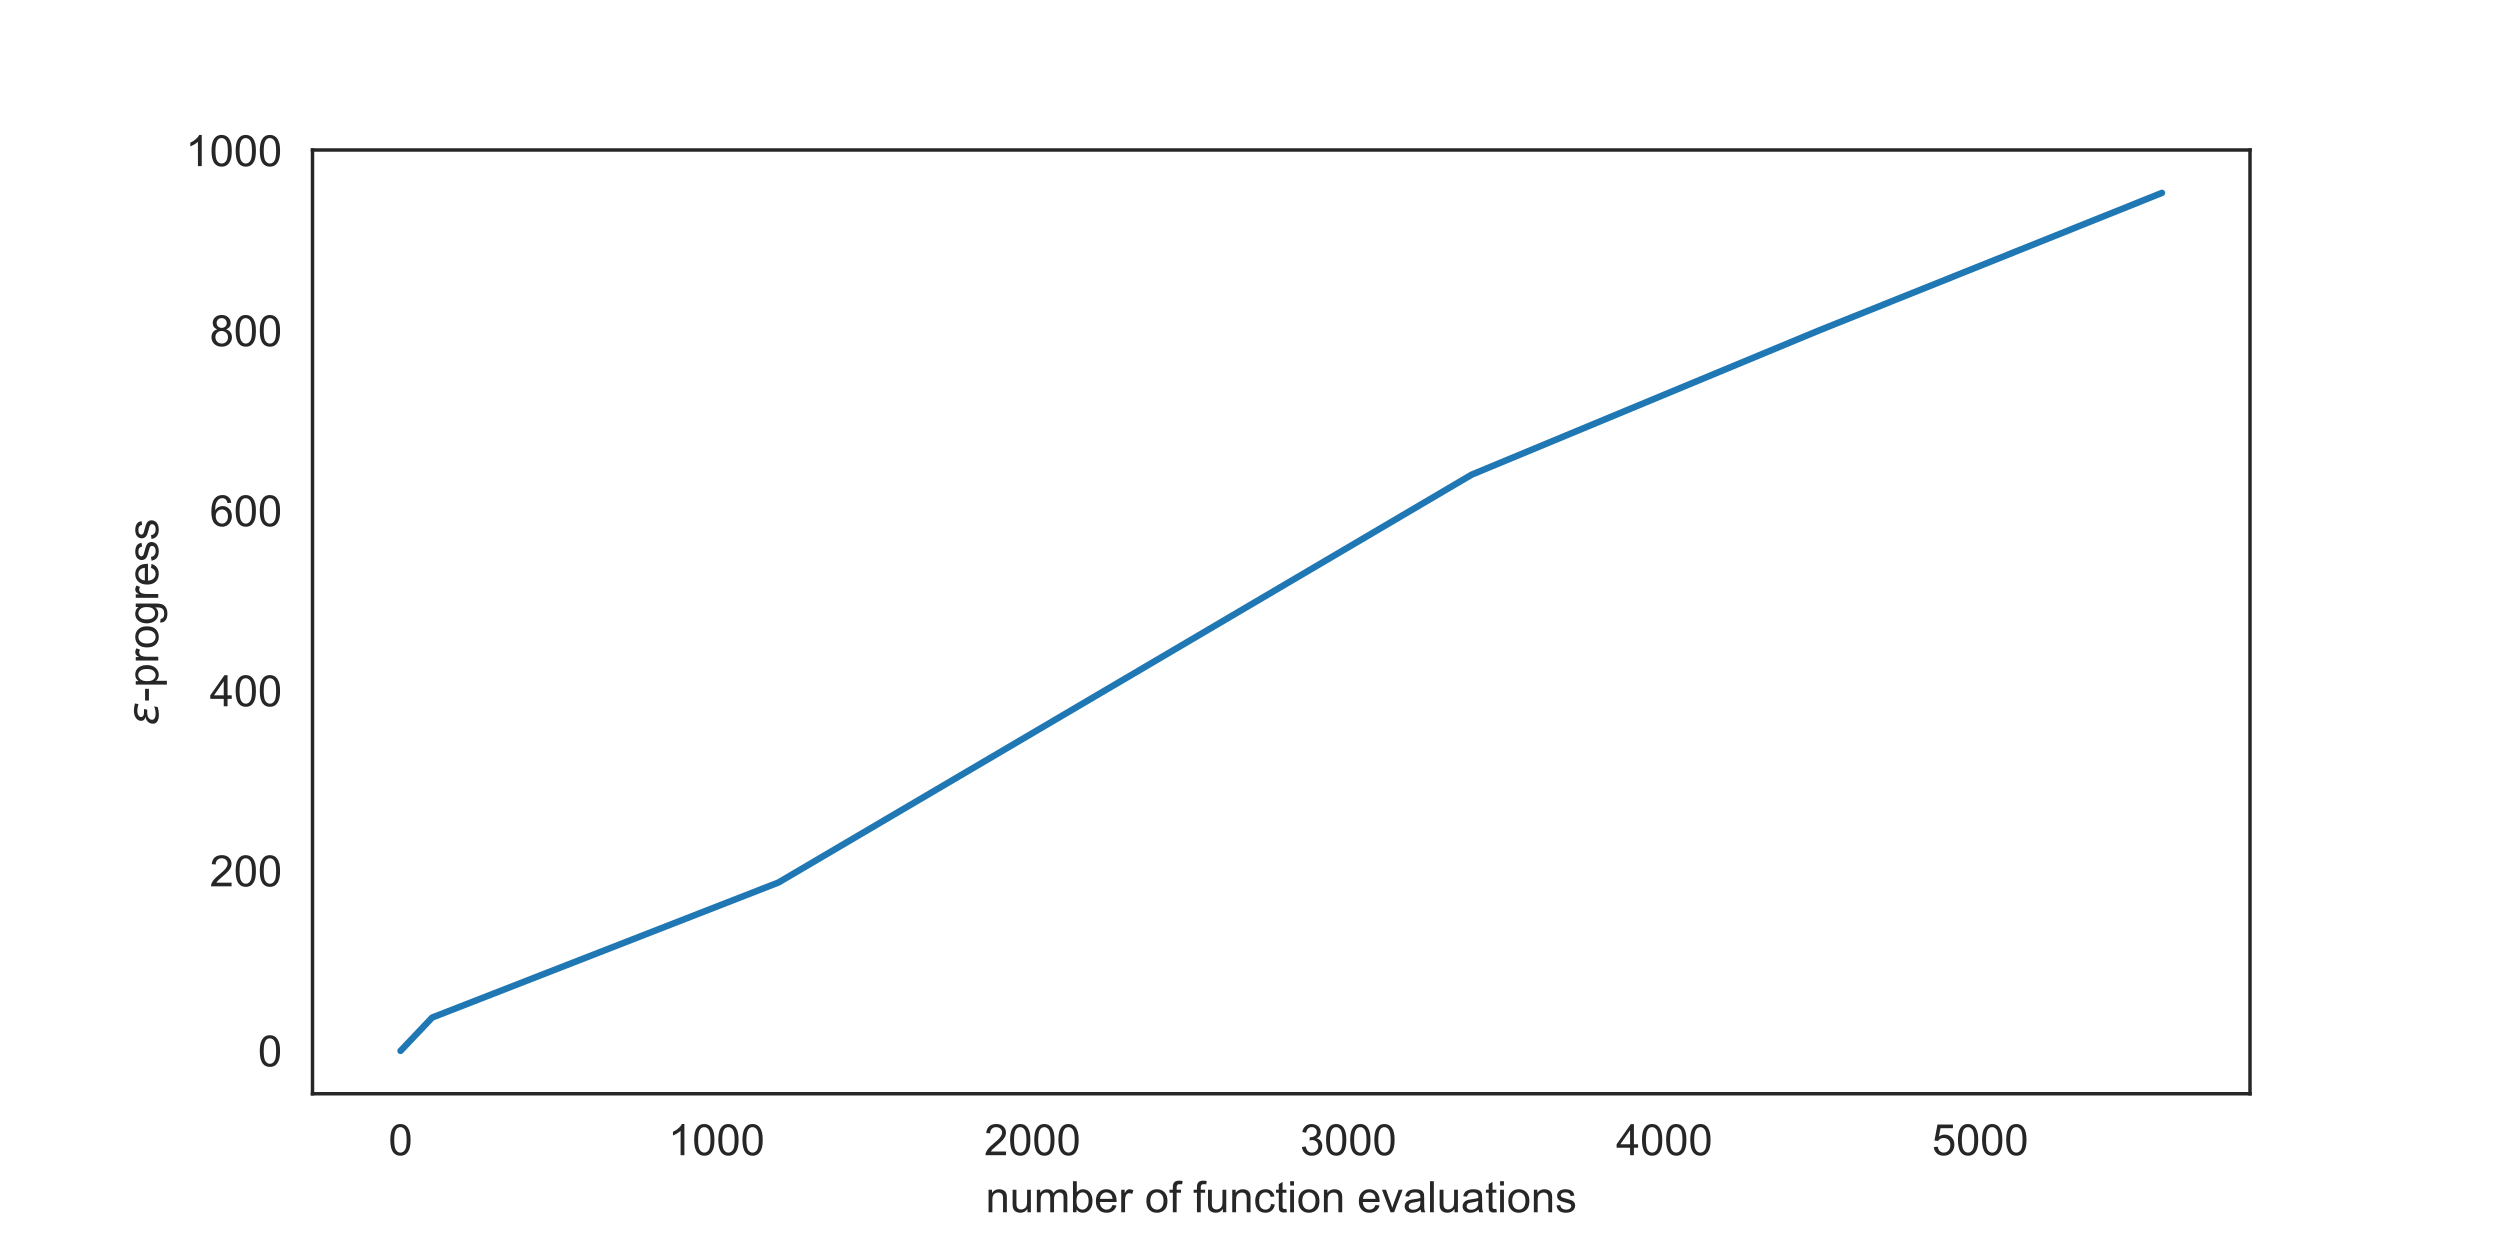
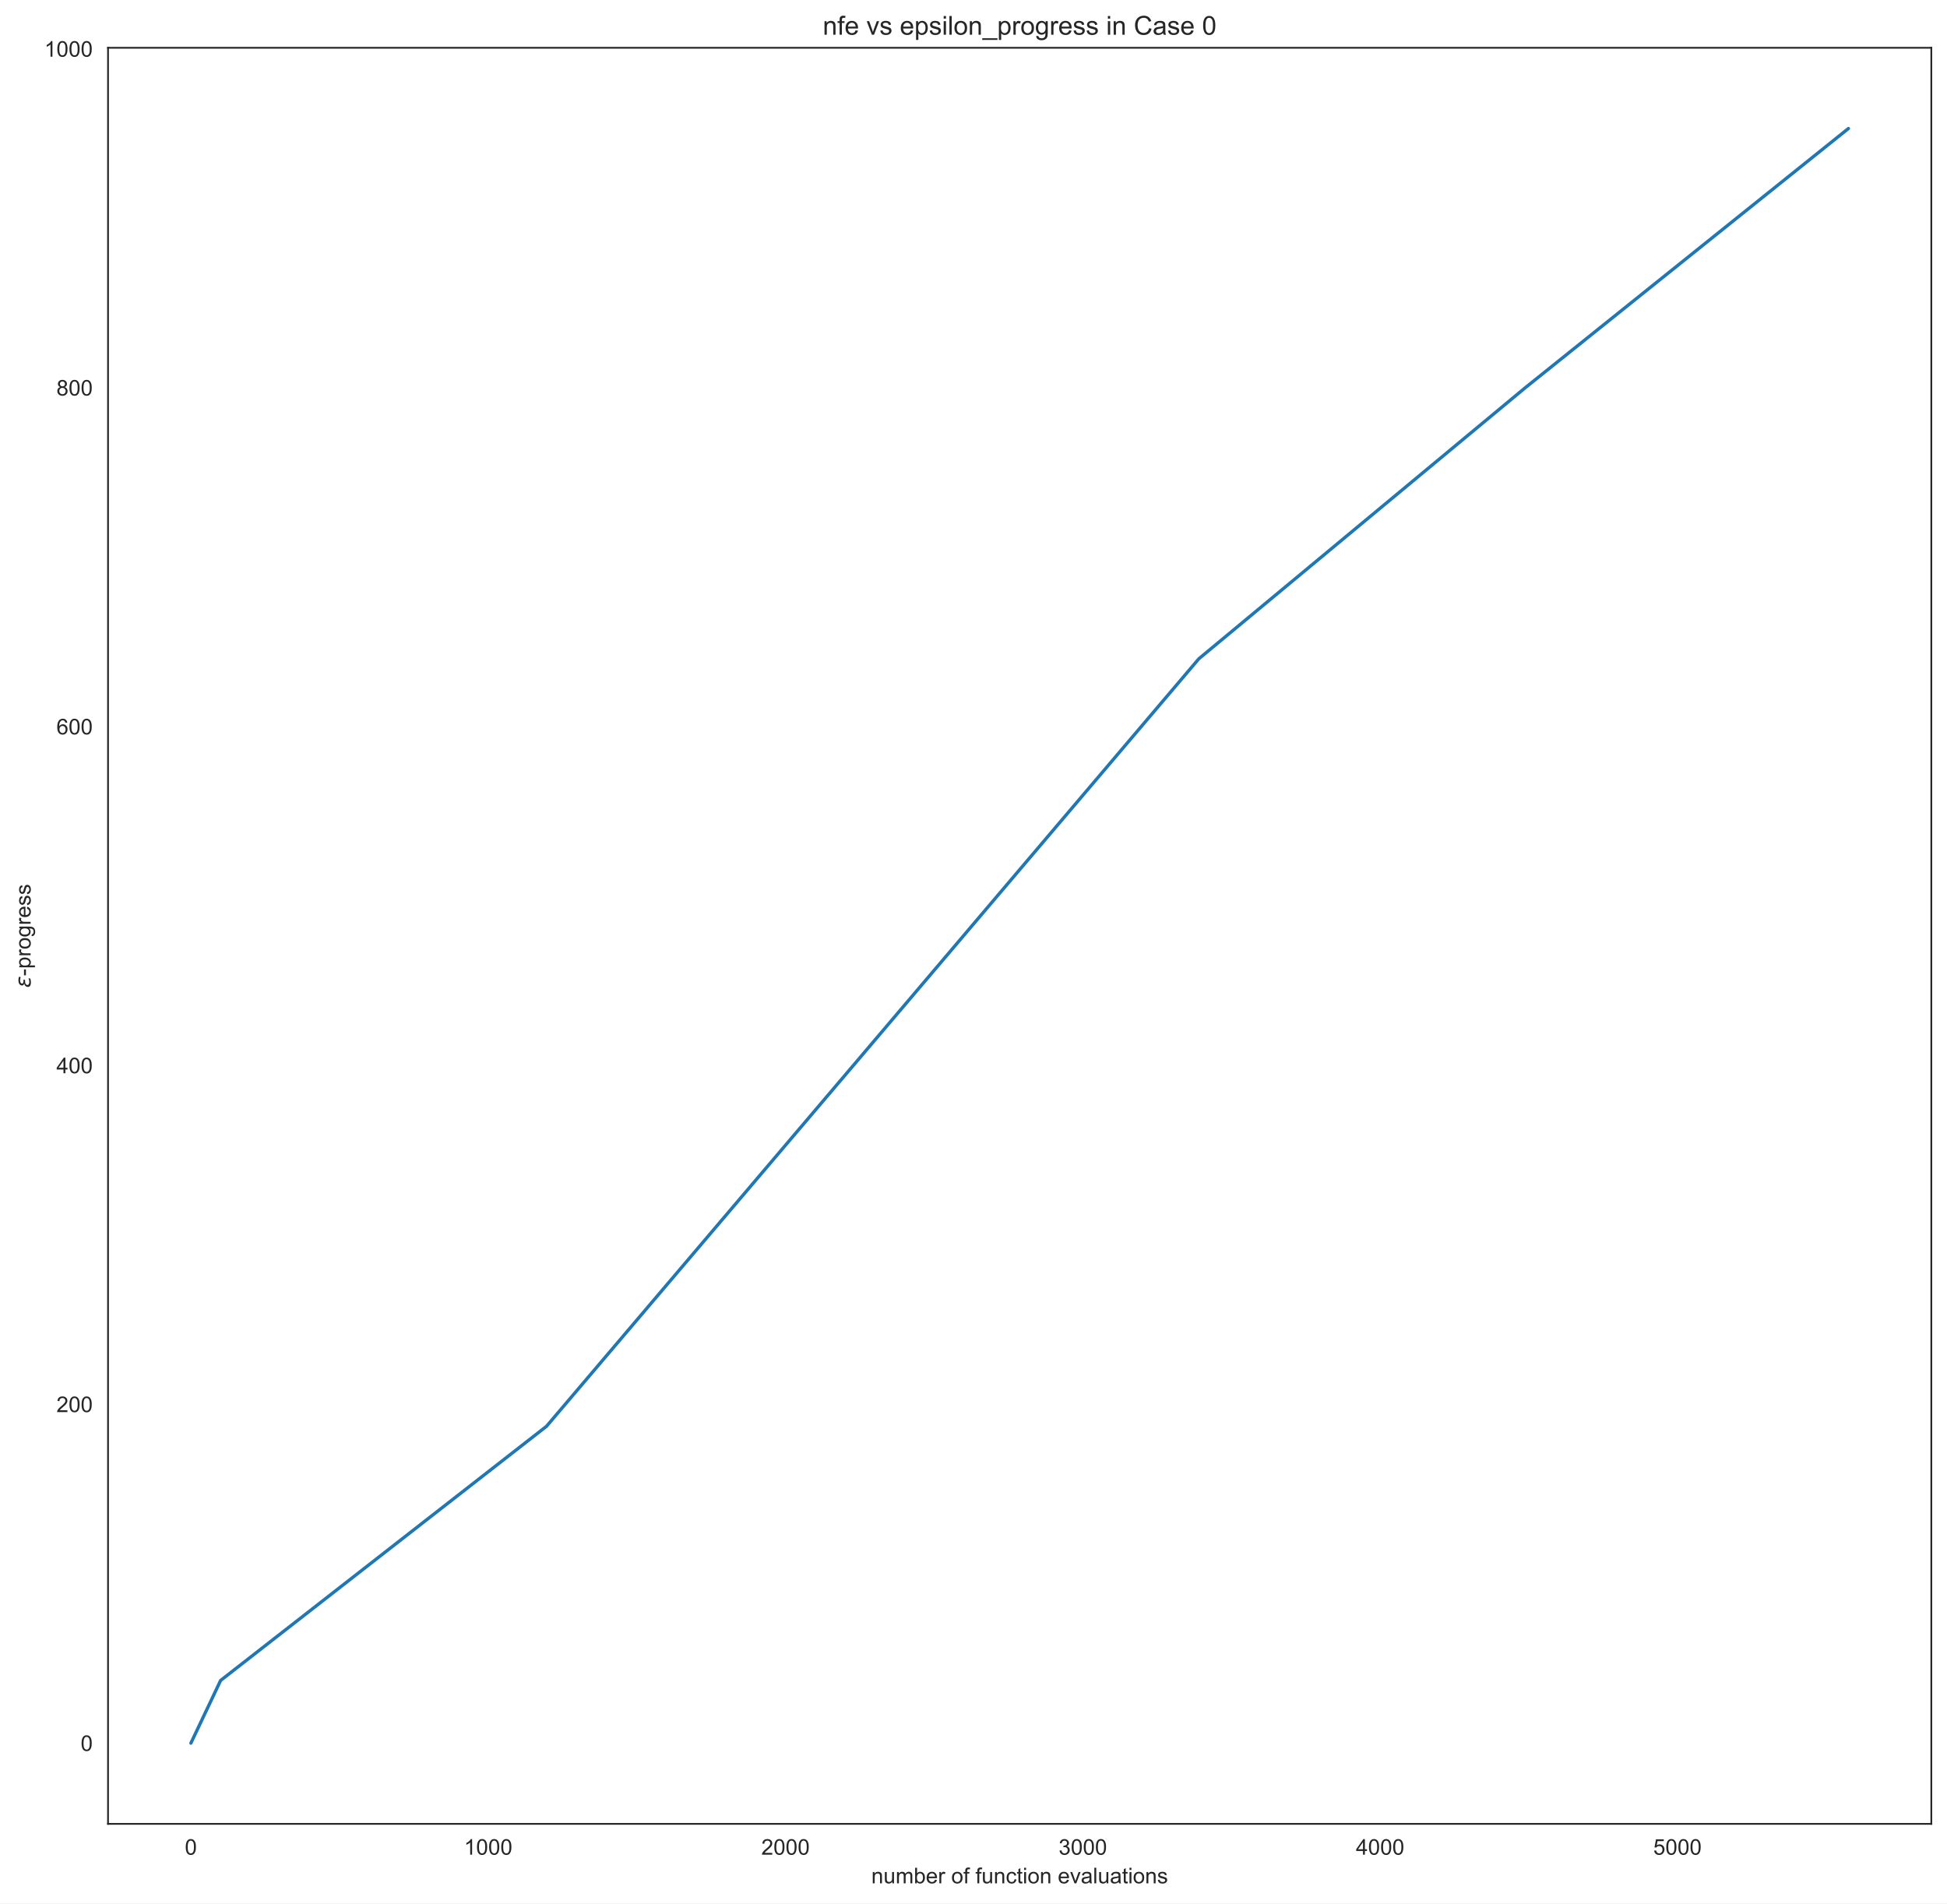
- <svg xmlns="http://www.w3.org/2000/svg" xmlns:xlink="http://www.w3.org/1999/xlink" width="576pt" height="288pt" viewBox="0 0 576 288" version="1.1">
+ <svg xmlns="http://www.w3.org/2000/svg" xmlns:xlink="http://www.w3.org/1999/xlink" width="893.789pt" height="873.826pt" viewBox="0 0 893.789 873.826" version="1.1">
  <defs>
    <style type="text/css">*{stroke-linejoin: round; stroke-linecap: butt}</style>
  </defs>
  <g id="figure_1">
    <g id="patch_1">
-       <path d="M 0 288  L 576 288  L 576 0  L 0 0  z " style="fill: #ffffff" />
+       <path d="M 0 873.826  L 893.789 873.826  L 893.789 0  L 0 0  z " style="fill: #ffffff" />
    </g>
    <g id="axes_1">
      <g id="patch_2">
-         <path d="M 72 252  L 518.4 252  L 518.4 34.56  L 72 34.56  z " style="fill: #ffffff" />
+         <path d="M 49.589 837.336  L 886.589 837.336  L 886.589 21.936  L 49.589 21.936  z " style="fill: #ffffff" />
      </g>
      <g id="matplotlib.axis_1">
        <g id="xtick_1">
          <g id="text_1">
-             <g style="fill: #262626" transform="translate(89.51044 266.1578)scale(0.1 -0.1)">
+             <g style="fill: #262626" transform="translate(84.85405 851.4934)scale(0.1 -0.1)">
              <defs>
                <path id="ArialMT-30" d="M 266 2259  Q 266 3072 433 3567  Q 600 4063 929 4331  Q 1259 4600 1759 4600  Q 2128 4600 2406 4451  Q 2684 4303 2865 4023  Q 3047 3744 3150 3342  Q 3253 2941 3253 2259  Q 3253 1453 3087 958  Q 2922 463 2592 192  Q 2263 -78 1759 -78  Q 1097 -78 719 397  Q 266 969 266 2259  z M 844 2259  Q 844 1131 1108 757  Q 1372 384 1759 384  Q 2147 384 2411 759  Q 2675 1134 2675 2259  Q 2675 3391 2411 3762  Q 2147 4134 1753 4134  Q 1366 4134 1134 3806  Q 844 3388 844 2259  z " transform="scale(0.015625)" />
              </defs>
              <use xlink:href="#ArialMT-30" />
            </g>
          </g>
        </g>
        <g id="xtick_2">
          <g id="text_2">
-             <g style="fill: #262626" transform="translate(153.9615 266.1578)scale(0.1 -0.1)">
+             <g style="fill: #262626" transform="translate(212.9986 851.4934)scale(0.1 -0.1)">
              <defs>
                <path id="ArialMT-31" d="M 2384 0  L 1822 0  L 1822 3584  Q 1619 3391 1289 3197  Q 959 3003 697 2906  L 697 3450  Q 1169 3672 1522 3987  Q 1875 4303 2022 4600  L 2384 4600  L 2384 0  z " transform="scale(0.015625)" />
              </defs>
              <use xlink:href="#ArialMT-31" />
              <use xlink:href="#ArialMT-30" x="55.615" />
              <use xlink:href="#ArialMT-30" x="111.23" />
              <use xlink:href="#ArialMT-30" x="166.846" />
            </g>
          </g>
        </g>
        <g id="xtick_3">
          <g id="text_3">
-             <g style="fill: #262626" transform="translate(226.754 266.1578)scale(0.1 -0.1)">
+             <g style="fill: #262626" transform="translate(349.4845 851.4934)scale(0.1 -0.1)">
              <defs>
                <path id="ArialMT-32" d="M 3222 541  L 3222 0  L 194 0  Q 188 203 259 391  Q 375 700 629 1000  Q 884 1300 1366 1694  Q 2113 2306 2375 2664  Q 2638 3022 2638 3341  Q 2638 3675 2398 3904  Q 2159 4134 1775 4134  Q 1369 4134 1125 3890  Q 881 3647 878 3216  L 300 3275  Q 359 3922 746 4261  Q 1134 4600 1788 4600  Q 2447 4600 2831 4234  Q 3216 3869 3216 3328  Q 3216 3053 3103 2787  Q 2991 2522 2730 2228  Q 2469 1934 1863 1422  Q 1356 997 1212 845  Q 1069 694 975 541  L 3222 541  z " transform="scale(0.015625)" />
              </defs>
              <use xlink:href="#ArialMT-32" />
              <use xlink:href="#ArialMT-30" x="55.615" />
              <use xlink:href="#ArialMT-30" x="111.23" />
              <use xlink:href="#ArialMT-30" x="166.846" />
            </g>
          </g>
        </g>
        <g id="xtick_4">
          <g id="text_4">
-             <g style="fill: #262626" transform="translate(299.5465 266.1578)scale(0.1 -0.1)">
+             <g style="fill: #262626" transform="translate(485.9704 851.4934)scale(0.1 -0.1)">
              <defs>
                <path id="ArialMT-33" d="M 269 1209  L 831 1284  Q 928 806 1161 595  Q 1394 384 1728 384  Q 2125 384 2398 659  Q 2672 934 2672 1341  Q 2672 1728 2419 1979  Q 2166 2231 1775 2231  Q 1616 2231 1378 2169  L 1441 2663  Q 1497 2656 1531 2656  Q 1891 2656 2178 2843  Q 2466 3031 2466 3422  Q 2466 3731 2256 3934  Q 2047 4138 1716 4138  Q 1388 4138 1169 3931  Q 950 3725 888 3313  L 325 3413  Q 428 3978 793 4289  Q 1159 4600 1703 4600  Q 2078 4600 2393 4439  Q 2709 4278 2876 4000  Q 3044 3722 3044 3409  Q 3044 3113 2884 2869  Q 2725 2625 2413 2481  Q 2819 2388 3044 2092  Q 3269 1797 3269 1353  Q 3269 753 2831 336  Q 2394 -81 1725 -81  Q 1122 -81 723 278  Q 325 638 269 1209  z " transform="scale(0.015625)" />
              </defs>
              <use xlink:href="#ArialMT-33" />
              <use xlink:href="#ArialMT-30" x="55.615" />
              <use xlink:href="#ArialMT-30" x="111.23" />
              <use xlink:href="#ArialMT-30" x="166.846" />
            </g>
          </g>
        </g>
        <g id="xtick_5">
          <g id="text_5">
-             <g style="fill: #262626" transform="translate(372.339 266.1578)scale(0.1 -0.1)">
+             <g style="fill: #262626" transform="translate(622.4564 851.4934)scale(0.1 -0.1)">
              <defs>
                <path id="ArialMT-34" d="M 2069 0  L 2069 1097  L 81 1097  L 81 1613  L 2172 4581  L 2631 4581  L 2631 1613  L 3250 1613  L 3250 1097  L 2631 1097  L 2631 0  L 2069 0  z M 2069 1613  L 2069 3678  L 634 1613  L 2069 1613  z " transform="scale(0.015625)" />
              </defs>
              <use xlink:href="#ArialMT-34" />
              <use xlink:href="#ArialMT-30" x="55.615" />
              <use xlink:href="#ArialMT-30" x="111.23" />
              <use xlink:href="#ArialMT-30" x="166.846" />
            </g>
          </g>
        </g>
        <g id="xtick_6">
          <g id="text_6">
-             <g style="fill: #262626" transform="translate(445.1315 266.1578)scale(0.1 -0.1)">
+             <g style="fill: #262626" transform="translate(758.9423 851.4934)scale(0.1 -0.1)">
              <defs>
                <path id="ArialMT-35" d="M 266 1200  L 856 1250  Q 922 819 1161 601  Q 1400 384 1738 384  Q 2144 384 2425 690  Q 2706 997 2706 1503  Q 2706 1984 2436 2262  Q 2166 2541 1728 2541  Q 1456 2541 1237 2417  Q 1019 2294 894 2097  L 366 2166  L 809 4519  L 3088 4519  L 3088 3981  L 1259 3981  L 1013 2750  Q 1425 3038 1878 3038  Q 2478 3038 2890 2622  Q 3303 2206 3303 1553  Q 3303 931 2941 478  Q 2500 -78 1738 -78  Q 1113 -78 717 272  Q 322 622 266 1200  z " transform="scale(0.015625)" />
              </defs>
              <use xlink:href="#ArialMT-35" />
              <use xlink:href="#ArialMT-30" x="55.615" />
              <use xlink:href="#ArialMT-30" x="111.23" />
              <use xlink:href="#ArialMT-30" x="166.846" />
            </g>
          </g>
        </g>
        <g id="text_7">
-           <g style="fill: #262626" transform="translate(227.107 279.3031)scale(0.1 -0.1)">
+           <g style="fill: #262626" transform="translate(399.9961 864.6387)scale(0.1 -0.1)">
            <defs>
              <path id="ArialMT-6e" d="M 422 0  L 422 3319  L 928 3319  L 928 2847  Q 1294 3394 1984 3394  Q 2284 3394 2536 3286  Q 2788 3178 2913 3003  Q 3038 2828 3088 2588  Q 3119 2431 3119 2041  L 3119 0  L 2556 0  L 2556 2019  Q 2556 2363 2490 2533  Q 2425 2703 2258 2804  Q 2091 2906 1866 2906  Q 1506 2906 1245 2678  Q 984 2450 984 1813  L 984 0  L 422 0  z " transform="scale(0.015625)" />
              <path id="ArialMT-75" d="M 2597 0  L 2597 488  Q 2209 -75 1544 -75  Q 1250 -75 995 37  Q 741 150 617 320  Q 494 491 444 738  Q 409 903 409 1263  L 409 3319  L 972 3319  L 972 1478  Q 972 1038 1006 884  Q 1059 663 1231 536  Q 1403 409 1656 409  Q 1909 409 2131 539  Q 2353 669 2445 892  Q 2538 1116 2538 1541  L 2538 3319  L 3100 3319  L 3100 0  L 2597 0  z " transform="scale(0.015625)" />
              <path id="ArialMT-6d" d="M 422 0  L 422 3319  L 925 3319  L 925 2853  Q 1081 3097 1340 3245  Q 1600 3394 1931 3394  Q 2300 3394 2536 3241  Q 2772 3088 2869 2813  Q 3263 3394 3894 3394  Q 4388 3394 4653 3120  Q 4919 2847 4919 2278  L 4919 0  L 4359 0  L 4359 2091  Q 4359 2428 4304 2576  Q 4250 2725 4106 2815  Q 3963 2906 3769 2906  Q 3419 2906 3187 2673  Q 2956 2441 2956 1928  L 2956 0  L 2394 0  L 2394 2156  Q 2394 2531 2256 2718  Q 2119 2906 1806 2906  Q 1569 2906 1367 2781  Q 1166 2656 1075 2415  Q 984 2175 984 1722  L 984 0  L 422 0  z " transform="scale(0.015625)" />
              <path id="ArialMT-62" d="M 941 0  L 419 0  L 419 4581  L 981 4581  L 981 2947  Q 1338 3394 1891 3394  Q 2197 3394 2470 3270  Q 2744 3147 2920 2923  Q 3097 2700 3197 2384  Q 3297 2069 3297 1709  Q 3297 856 2875 390  Q 2453 -75 1863 -75  Q 1275 -75 941 416  L 941 0  z M 934 1684  Q 934 1088 1097 822  Q 1363 388 1816 388  Q 2184 388 2453 708  Q 2722 1028 2722 1663  Q 2722 2313 2464 2622  Q 2206 2931 1841 2931  Q 1472 2931 1203 2611  Q 934 2291 934 1684  z " transform="scale(0.015625)" />
              <path id="ArialMT-65" d="M 2694 1069  L 3275 997  Q 3138 488 2766 206  Q 2394 -75 1816 -75  Q 1088 -75 661 373  Q 234 822 234 1631  Q 234 2469 665 2931  Q 1097 3394 1784 3394  Q 2450 3394 2872 2941  Q 3294 2488 3294 1666  Q 3294 1616 3291 1516  L 816 1516  Q 847 969 1125 678  Q 1403 388 1819 388  Q 2128 388 2347 550  Q 2566 713 2694 1069  z M 847 1978  L 2700 1978  Q 2663 2397 2488 2606  Q 2219 2931 1791 2931  Q 1403 2931 1139 2672  Q 875 2413 847 1978  z " transform="scale(0.015625)" />
              <path id="ArialMT-72" d="M 416 0  L 416 3319  L 922 3319  L 922 2816  Q 1116 3169 1280 3281  Q 1444 3394 1641 3394  Q 1925 3394 2219 3213  L 2025 2691  Q 1819 2813 1613 2813  Q 1428 2813 1281 2702  Q 1134 2591 1072 2394  Q 978 2094 978 1738  L 978 0  L 416 0  z " transform="scale(0.015625)" />
              <path id="ArialMT-20" transform="scale(0.015625)" />
              <path id="ArialMT-6f" d="M 213 1659  Q 213 2581 725 3025  Q 1153 3394 1769 3394  Q 2453 3394 2887 2945  Q 3322 2497 3322 1706  Q 3322 1066 3130 698  Q 2938 331 2570 128  Q 2203 -75 1769 -75  Q 1072 -75 642 372  Q 213 819 213 1659  z M 791 1659  Q 791 1022 1069 705  Q 1347 388 1769 388  Q 2188 388 2466 706  Q 2744 1025 2744 1678  Q 2744 2294 2464 2611  Q 2184 2928 1769 2928  Q 1347 2928 1069 2612  Q 791 2297 791 1659  z " transform="scale(0.015625)" />
              <path id="ArialMT-66" d="M 556 0  L 556 2881  L 59 2881  L 59 3319  L 556 3319  L 556 3672  Q 556 4006 616 4169  Q 697 4388 901 4523  Q 1106 4659 1475 4659  Q 1713 4659 2000 4603  L 1916 4113  Q 1741 4144 1584 4144  Q 1328 4144 1222 4034  Q 1116 3925 1116 3625  L 1116 3319  L 1763 3319  L 1763 2881  L 1116 2881  L 1116 0  L 556 0  z " transform="scale(0.015625)" />
              <path id="ArialMT-63" d="M 2588 1216  L 3141 1144  Q 3050 572 2676 248  Q 2303 -75 1759 -75  Q 1078 -75 664 370  Q 250 816 250 1647  Q 250 2184 428 2587  Q 606 2991 970 3192  Q 1334 3394 1763 3394  Q 2303 3394 2647 3120  Q 2991 2847 3088 2344  L 2541 2259  Q 2463 2594 2264 2762  Q 2066 2931 1784 2931  Q 1359 2931 1093 2626  Q 828 2322 828 1663  Q 828 994 1084 691  Q 1341 388 1753 388  Q 2084 388 2306 591  Q 2528 794 2588 1216  z " transform="scale(0.015625)" />
              <path id="ArialMT-74" d="M 1650 503  L 1731 6  Q 1494 -44 1306 -44  Q 1000 -44 831 53  Q 663 150 594 308  Q 525 466 525 972  L 525 2881  L 113 2881  L 113 3319  L 525 3319  L 525 4141  L 1084 4478  L 1084 3319  L 1650 3319  L 1650 2881  L 1084 2881  L 1084 941  Q 1084 700 1114 631  Q 1144 563 1211 522  Q 1278 481 1403 481  Q 1497 481 1650 503  z " transform="scale(0.015625)" />
              <path id="ArialMT-69" d="M 425 3934  L 425 4581  L 988 4581  L 988 3934  L 425 3934  z M 425 0  L 425 3319  L 988 3319  L 988 0  L 425 0  z " transform="scale(0.015625)" />
              <path id="ArialMT-76" d="M 1344 0  L 81 3319  L 675 3319  L 1388 1331  Q 1503 1009 1600 663  Q 1675 925 1809 1294  L 2547 3319  L 3125 3319  L 1869 0  L 1344 0  z " transform="scale(0.015625)" />
              <path id="ArialMT-61" d="M 2588 409  Q 2275 144 1986 34  Q 1697 -75 1366 -75  Q 819 -75 525 192  Q 231 459 231 875  Q 231 1119 342 1320  Q 453 1522 633 1644  Q 813 1766 1038 1828  Q 1203 1872 1538 1913  Q 2219 1994 2541 2106  Q 2544 2222 2544 2253  Q 2544 2597 2384 2738  Q 2169 2928 1744 2928  Q 1347 2928 1158 2789  Q 969 2650 878 2297  L 328 2372  Q 403 2725 575 2942  Q 747 3159 1072 3276  Q 1397 3394 1825 3394  Q 2250 3394 2515 3294  Q 2781 3194 2906 3042  Q 3031 2891 3081 2659  Q 3109 2516 3109 2141  L 3109 1391  Q 3109 606 3145 398  Q 3181 191 3288 0  L 2700 0  Q 2613 175 2588 409  z M 2541 1666  Q 2234 1541 1622 1453  Q 1275 1403 1131 1340  Q 988 1278 909 1158  Q 831 1038 831 891  Q 831 666 1001 516  Q 1172 366 1500 366  Q 1825 366 2078 508  Q 2331 650 2450 897  Q 2541 1088 2541 1459  L 2541 1666  z " transform="scale(0.015625)" />
              <path id="ArialMT-6c" d="M 409 0  L 409 4581  L 972 4581  L 972 0  L 409 0  z " transform="scale(0.015625)" />
              <path id="ArialMT-73" d="M 197 991  L 753 1078  Q 800 744 1014 566  Q 1228 388 1613 388  Q 2000 388 2187 545  Q 2375 703 2375 916  Q 2375 1106 2209 1216  Q 2094 1291 1634 1406  Q 1016 1563 777 1677  Q 538 1791 414 1992  Q 291 2194 291 2438  Q 291 2659 392 2848  Q 494 3038 669 3163  Q 800 3259 1026 3326  Q 1253 3394 1513 3394  Q 1903 3394 2198 3281  Q 2494 3169 2634 2976  Q 2775 2784 2828 2463  L 2278 2388  Q 2241 2644 2061 2787  Q 1881 2931 1553 2931  Q 1166 2931 1000 2803  Q 834 2675 834 2503  Q 834 2394 903 2306  Q 972 2216 1119 2156  Q 1203 2125 1616 2013  Q 2213 1853 2448 1751  Q 2684 1650 2818 1456  Q 2953 1263 2953 975  Q 2953 694 2789 445  Q 2625 197 2315 61  Q 2006 -75 1616 -75  Q 969 -75 630 194  Q 291 463 197 991  z " transform="scale(0.015625)" />
            </defs>
            <use xlink:href="#ArialMT-6e" />
            <use xlink:href="#ArialMT-75" x="55.615" />
            <use xlink:href="#ArialMT-6d" x="111.23" />
            <use xlink:href="#ArialMT-62" x="194.531" />
            <use xlink:href="#ArialMT-65" x="250.146" />
            <use xlink:href="#ArialMT-72" x="305.762" />
            <use xlink:href="#ArialMT-20" x="339.062" />
            <use xlink:href="#ArialMT-6f" x="366.846" />
            <use xlink:href="#ArialMT-66" x="422.461" />
            <use xlink:href="#ArialMT-20" x="450.244" />
            <use xlink:href="#ArialMT-66" x="478.027" />
            <use xlink:href="#ArialMT-75" x="505.811" />
            <use xlink:href="#ArialMT-6e" x="561.426" />
            <use xlink:href="#ArialMT-63" x="617.041" />
            <use xlink:href="#ArialMT-74" x="667.041" />
            <use xlink:href="#ArialMT-69" x="694.824" />
            <use xlink:href="#ArialMT-6f" x="717.041" />
            <use xlink:href="#ArialMT-6e" x="772.656" />
            <use xlink:href="#ArialMT-20" x="828.271" />
            <use xlink:href="#ArialMT-65" x="856.055" />
            <use xlink:href="#ArialMT-76" x="911.67" />
            <use xlink:href="#ArialMT-61" x="961.67" />
            <use xlink:href="#ArialMT-6c" x="1017.285" />
            <use xlink:href="#ArialMT-75" x="1039.502" />
            <use xlink:href="#ArialMT-61" x="1095.117" />
            <use xlink:href="#ArialMT-74" x="1150.732" />
            <use xlink:href="#ArialMT-69" x="1178.516" />
            <use xlink:href="#ArialMT-6f" x="1200.732" />
            <use xlink:href="#ArialMT-6e" x="1256.348" />
            <use xlink:href="#ArialMT-73" x="1311.963" />
          </g>
        </g>
      </g>
      <g id="matplotlib.axis_2">
        <g id="ytick_1">
          <g id="text_8">
-             <g style="fill: #262626" transform="translate(59.43906 245.6953)scale(0.1 -0.1)">
+             <g style="fill: #262626" transform="translate(37.02813 803.8509)scale(0.1 -0.1)">
              <use xlink:href="#ArialMT-30" />
            </g>
          </g>
        </g>
        <g id="ytick_2">
          <g id="text_9">
-             <g style="fill: #262626" transform="translate(48.31719 204.211)scale(0.1 -0.1)">
+             <g style="fill: #262626" transform="translate(25.90625 648.2847)scale(0.1 -0.1)">
              <use xlink:href="#ArialMT-32" />
              <use xlink:href="#ArialMT-30" x="55.615" />
              <use xlink:href="#ArialMT-30" x="111.23" />
            </g>
          </g>
        </g>
        <g id="ytick_3">
          <g id="text_10">
-             <g style="fill: #262626" transform="translate(48.31719 162.7267)scale(0.1 -0.1)">
+             <g style="fill: #262626" transform="translate(25.90625 492.7186)scale(0.1 -0.1)">
              <use xlink:href="#ArialMT-34" />
              <use xlink:href="#ArialMT-30" x="55.615" />
              <use xlink:href="#ArialMT-30" x="111.23" />
            </g>
          </g>
        </g>
        <g id="ytick_4">
          <g id="text_11">
-             <g style="fill: #262626" transform="translate(48.31719 121.2423)scale(0.1 -0.1)">
+             <g style="fill: #262626" transform="translate(25.90625 337.1524)scale(0.1 -0.1)">
              <defs>
                <path id="ArialMT-36" d="M 3184 3459  L 2625 3416  Q 2550 3747 2413 3897  Q 2184 4138 1850 4138  Q 1581 4138 1378 3988  Q 1113 3794 959 3422  Q 806 3050 800 2363  Q 1003 2672 1297 2822  Q 1591 2972 1913 2972  Q 2475 2972 2870 2558  Q 3266 2144 3266 1488  Q 3266 1056 3080 686  Q 2894 316 2569 119  Q 2244 -78 1831 -78  Q 1128 -78 684 439  Q 241 956 241 2144  Q 241 3472 731 4075  Q 1159 4600 1884 4600  Q 2425 4600 2770 4297  Q 3116 3994 3184 3459  z M 888 1484  Q 888 1194 1011 928  Q 1134 663 1356 523  Q 1578 384 1822 384  Q 2178 384 2434 671  Q 2691 959 2691 1453  Q 2691 1928 2437 2201  Q 2184 2475 1800 2475  Q 1419 2475 1153 2201  Q 888 1928 888 1484  z " transform="scale(0.015625)" />
              </defs>
              <use xlink:href="#ArialMT-36" />
              <use xlink:href="#ArialMT-30" x="55.615" />
              <use xlink:href="#ArialMT-30" x="111.23" />
            </g>
          </g>
        </g>
        <g id="ytick_5">
          <g id="text_12">
-             <g style="fill: #262626" transform="translate(48.31719 79.75804)scale(0.1 -0.1)">
+             <g style="fill: #262626" transform="translate(25.90625 181.5863)scale(0.1 -0.1)">
              <defs>
                <path id="ArialMT-38" d="M 1131 2484  Q 781 2613 612 2850  Q 444 3088 444 3419  Q 444 3919 803 4259  Q 1163 4600 1759 4600  Q 2359 4600 2725 4251  Q 3091 3903 3091 3403  Q 3091 3084 2923 2848  Q 2756 2613 2416 2484  Q 2838 2347 3058 2040  Q 3278 1734 3278 1309  Q 3278 722 2862 322  Q 2447 -78 1769 -78  Q 1091 -78 675 323  Q 259 725 259 1325  Q 259 1772 486 2073  Q 713 2375 1131 2484  z M 1019 3438  Q 1019 3113 1228 2906  Q 1438 2700 1772 2700  Q 2097 2700 2305 2904  Q 2513 3109 2513 3406  Q 2513 3716 2298 3927  Q 2084 4138 1766 4138  Q 1444 4138 1231 3931  Q 1019 3725 1019 3438  z M 838 1322  Q 838 1081 952 856  Q 1066 631 1291 507  Q 1516 384 1775 384  Q 2178 384 2440 643  Q 2703 903 2703 1303  Q 2703 1709 2433 1975  Q 2163 2241 1756 2241  Q 1359 2241 1098 1978  Q 838 1716 838 1322  z " transform="scale(0.015625)" />
              </defs>
              <use xlink:href="#ArialMT-38" />
              <use xlink:href="#ArialMT-30" x="55.615" />
              <use xlink:href="#ArialMT-30" x="111.23" />
            </g>
          </g>
        </g>
        <g id="ytick_6">
          <g id="text_13">
-             <g style="fill: #262626" transform="translate(42.75625 38.27373)scale(0.1 -0.1)">
+             <g style="fill: #262626" transform="translate(20.34531 26.02012)scale(0.1 -0.1)">
              <use xlink:href="#ArialMT-31" />
              <use xlink:href="#ArialMT-30" x="55.615" />
              <use xlink:href="#ArialMT-30" x="111.23" />
              <use xlink:href="#ArialMT-30" x="166.846" />
            </g>
          </g>
        </g>
        <g id="text_14">
-           <g style="fill: #262626" transform="translate(36.55625 167.13)rotate(-90)scale(0.1 -0.1)">
+           <g style="fill: #262626" transform="translate(14.14531 453.4856)rotate(-90)scale(0.1 -0.1)">
            <defs>
              <path id="DejaVuSans-Oblique-3b5" d="M 1263 1888  Q 925 1963 778 2166  Q 669 2309 669 2503  Q 669 3034 1175 3344  Q 1575 3588 2188 3588  Q 2425 3588 2684 3550  Q 2944 3513 3234 3438  L 3134 2916  Q 2847 3006 2606 3047  Q 2359 3088 2138 3088  Q 1766 3088 1522 2944  Q 1228 2772 1228 2522  Q 1228 2356 1381 2241  Q 1563 2103 1925 2103  L 2409 2103  L 2319 1628  L 1856 1628  Q 1425 1628 1172 1469  Q 828 1253 828 916  Q 828 703 1013 563  Q 1244 388 1716 388  Q 2006 388 2284 444  Q 2563 503 2806 619  L 2700 84  Q 2403 -3 2131 -47  Q 1859 -91 1609 -91  Q 866 -91 516 194  Q 250 413 250 781  Q 250 1278 600 1584  Q 859 1813 1263 1888  z " transform="scale(0.015625)" />
              <path id="ArialMT-2d" d="M 203 1375  L 203 1941  L 1931 1941  L 1931 1375  L 203 1375  z " transform="scale(0.015625)" />
              <path id="ArialMT-70" d="M 422 -1272  L 422 3319  L 934 3319  L 934 2888  Q 1116 3141 1344 3267  Q 1572 3394 1897 3394  Q 2322 3394 2647 3175  Q 2972 2956 3137 2557  Q 3303 2159 3303 1684  Q 3303 1175 3120 767  Q 2938 359 2589 142  Q 2241 -75 1856 -75  Q 1575 -75 1351 44  Q 1128 163 984 344  L 984 -1272  L 422 -1272  z M 931 1641  Q 931 1000 1190 694  Q 1450 388 1819 388  Q 2194 388 2461 705  Q 2728 1022 2728 1688  Q 2728 2322 2467 2637  Q 2206 2953 1844 2953  Q 1484 2953 1207 2617  Q 931 2281 931 1641  z " transform="scale(0.015625)" />
              <path id="ArialMT-67" d="M 319 -275  L 866 -356  Q 900 -609 1056 -725  Q 1266 -881 1628 -881  Q 2019 -881 2231 -725  Q 2444 -569 2519 -288  Q 2563 -116 2559 434  Q 2191 0 1641 0  Q 956 0 581 494  Q 206 988 206 1678  Q 206 2153 378 2554  Q 550 2956 876 3175  Q 1203 3394 1644 3394  Q 2231 3394 2613 2919  L 2613 3319  L 3131 3319  L 3131 450  Q 3131 -325 2973 -648  Q 2816 -972 2473 -1159  Q 2131 -1347 1631 -1347  Q 1038 -1347 672 -1080  Q 306 -813 319 -275  z M 784 1719  Q 784 1066 1043 766  Q 1303 466 1694 466  Q 2081 466 2343 764  Q 2606 1063 2606 1700  Q 2606 2309 2336 2618  Q 2066 2928 1684 2928  Q 1309 2928 1046 2623  Q 784 2319 784 1719  z " transform="scale(0.015625)" />
            </defs>
            <use xlink:href="#DejaVuSans-Oblique-3b5" transform="translate(0 0.9375)" />
            <use xlink:href="#ArialMT-2d" transform="translate(54.05273 0.9375)" />
            <use xlink:href="#ArialMT-70" transform="translate(87.35352 0.9375)" />
            <use xlink:href="#ArialMT-72" transform="translate(142.9688 0.9375)" />
            <use xlink:href="#ArialMT-6f" transform="translate(176.2695 0.9375)" />
            <use xlink:href="#ArialMT-67" transform="translate(231.8848 0.9375)" />
            <use xlink:href="#ArialMT-72" transform="translate(287.5 0.9375)" />
            <use xlink:href="#ArialMT-65" transform="translate(320.8008 0.9375)" />
            <use xlink:href="#ArialMT-73" transform="translate(376.416 0.9375)" />
            <use xlink:href="#ArialMT-73" transform="translate(426.416 0.9375)" />
          </g>
        </g>
      </g>
      <g id="line2d_1">
-         <path d="M 92.291 242.116  L 99.57 234.442  L 179.351 203.329  L 259.059 156.451  L 339.057 109.367  L 418.984 76.179  L 498.109 44.444  " clip-path="url(#p8831702456)" style="fill: none; stroke: #1f77b4; stroke-width: 1.5; stroke-linecap: round" />
+         <path d="M 87.635 800.272  L 101.283 771.492  L 250.872 654.818  L 400.324 479.028  L 550.322 302.46  L 700.183 178.007  L 848.544 58.999  " clip-path="url(#p8739b40beb)" style="fill: none; stroke: #1f77b4; stroke-width: 1.5; stroke-linecap: round" />
      </g>
      <g id="patch_3">
-         <path d="M 72 252  L 72 34.56  " style="fill: none; stroke: #262626; stroke-width: 0.8; stroke-linejoin: miter; stroke-linecap: square" />
+         <path d="M 49.589 837.336  L 49.589 21.936  " style="fill: none; stroke: #262626; stroke-width: 0.8; stroke-linejoin: miter; stroke-linecap: square" />
      </g>
      <g id="patch_4">
-         <path d="M 518.4 252  L 518.4 34.56  " style="fill: none; stroke: #262626; stroke-width: 0.8; stroke-linejoin: miter; stroke-linecap: square" />
+         <path d="M 886.589 837.336  L 886.589 21.936  " style="fill: none; stroke: #262626; stroke-width: 0.8; stroke-linejoin: miter; stroke-linecap: square" />
      </g>
      <g id="patch_5">
-         <path d="M 72 252  L 518.4 252  " style="fill: none; stroke: #262626; stroke-width: 0.8; stroke-linejoin: miter; stroke-linecap: square" />
+         <path d="M 49.589 837.336  L 886.589 837.336  " style="fill: none; stroke: #262626; stroke-width: 0.8; stroke-linejoin: miter; stroke-linecap: square" />
      </g>
      <g id="patch_6">
-         <path d="M 72 34.56  L 518.4 34.56  " style="fill: none; stroke: #262626; stroke-width: 0.8; stroke-linejoin: miter; stroke-linecap: square" />
+         <path d="M 49.589 21.936  L 886.589 21.936  " style="fill: none; stroke: #262626; stroke-width: 0.8; stroke-linejoin: miter; stroke-linecap: square" />
+       </g>
+       <g id="text_15">
+         <g style="fill: #262626" transform="translate(377.7113 15.93562)scale(0.12 -0.12)">
+           <defs>
+             <path id="ArialMT-5f" d="M -97 -1272  L -97 -866  L 3631 -866  L 3631 -1272  L -97 -1272  z " transform="scale(0.015625)" />
+             <path id="ArialMT-43" d="M 3763 1606  L 4369 1453  Q 4178 706 3683 314  Q 3188 -78 2472 -78  Q 1731 -78 1267 223  Q 803 525 561 1097  Q 319 1669 319 2325  Q 319 3041 592 3573  Q 866 4106 1370 4382  Q 1875 4659 2481 4659  Q 3169 4659 3637 4309  Q 4106 3959 4291 3325  L 3694 3184  Q 3534 3684 3231 3912  Q 2928 4141 2469 4141  Q 1941 4141 1586 3887  Q 1231 3634 1087 3207  Q 944 2781 944 2328  Q 944 1744 1114 1308  Q 1284 872 1643 656  Q 2003 441 2422 441  Q 2931 441 3284 734  Q 3638 1028 3763 1606  z " transform="scale(0.015625)" />
+           </defs>
+           <use xlink:href="#ArialMT-6e" />
+           <use xlink:href="#ArialMT-66" x="55.615" />
+           <use xlink:href="#ArialMT-65" x="83.398" />
+           <use xlink:href="#ArialMT-20" x="139.014" />
+           <use xlink:href="#ArialMT-76" x="166.797" />
+           <use xlink:href="#ArialMT-73" x="216.797" />
+           <use xlink:href="#ArialMT-20" x="266.797" />
+           <use xlink:href="#ArialMT-65" x="294.58" />
+           <use xlink:href="#ArialMT-70" x="350.195" />
+           <use xlink:href="#ArialMT-73" x="405.811" />
+           <use xlink:href="#ArialMT-69" x="455.811" />
+           <use xlink:href="#ArialMT-6c" x="478.027" />
+           <use xlink:href="#ArialMT-6f" x="500.244" />
+           <use xlink:href="#ArialMT-6e" x="555.859" />
+           <use xlink:href="#ArialMT-5f" x="611.475" />
+           <use xlink:href="#ArialMT-70" x="667.09" />
+           <use xlink:href="#ArialMT-72" x="722.705" />
+           <use xlink:href="#ArialMT-6f" x="756.006" />
+           <use xlink:href="#ArialMT-67" x="811.621" />
+           <use xlink:href="#ArialMT-72" x="867.236" />
+           <use xlink:href="#ArialMT-65" x="900.537" />
+           <use xlink:href="#ArialMT-73" x="956.152" />
+           <use xlink:href="#ArialMT-73" x="1006.152" />
+           <use xlink:href="#ArialMT-20" x="1056.152" />
+           <use xlink:href="#ArialMT-69" x="1083.936" />
+           <use xlink:href="#ArialMT-6e" x="1106.152" />
+           <use xlink:href="#ArialMT-20" x="1161.768" />
+           <use xlink:href="#ArialMT-43" x="1189.551" />
+           <use xlink:href="#ArialMT-61" x="1261.768" />
+           <use xlink:href="#ArialMT-73" x="1317.383" />
+           <use xlink:href="#ArialMT-65" x="1367.383" />
+           <use xlink:href="#ArialMT-20" x="1422.998" />
+           <use xlink:href="#ArialMT-30" x="1450.781" />
+         </g>
      </g>
    </g>
  </g>
  <defs>
-     <clipPath id="p8831702456">
-       <rect x="72" y="34.56" width="446.4" height="217.44" />
+     <clipPath id="p8739b40beb">
+       <rect x="49.589" y="21.936" width="837" height="815.4" />
    </clipPath>
  </defs>
</svg>
